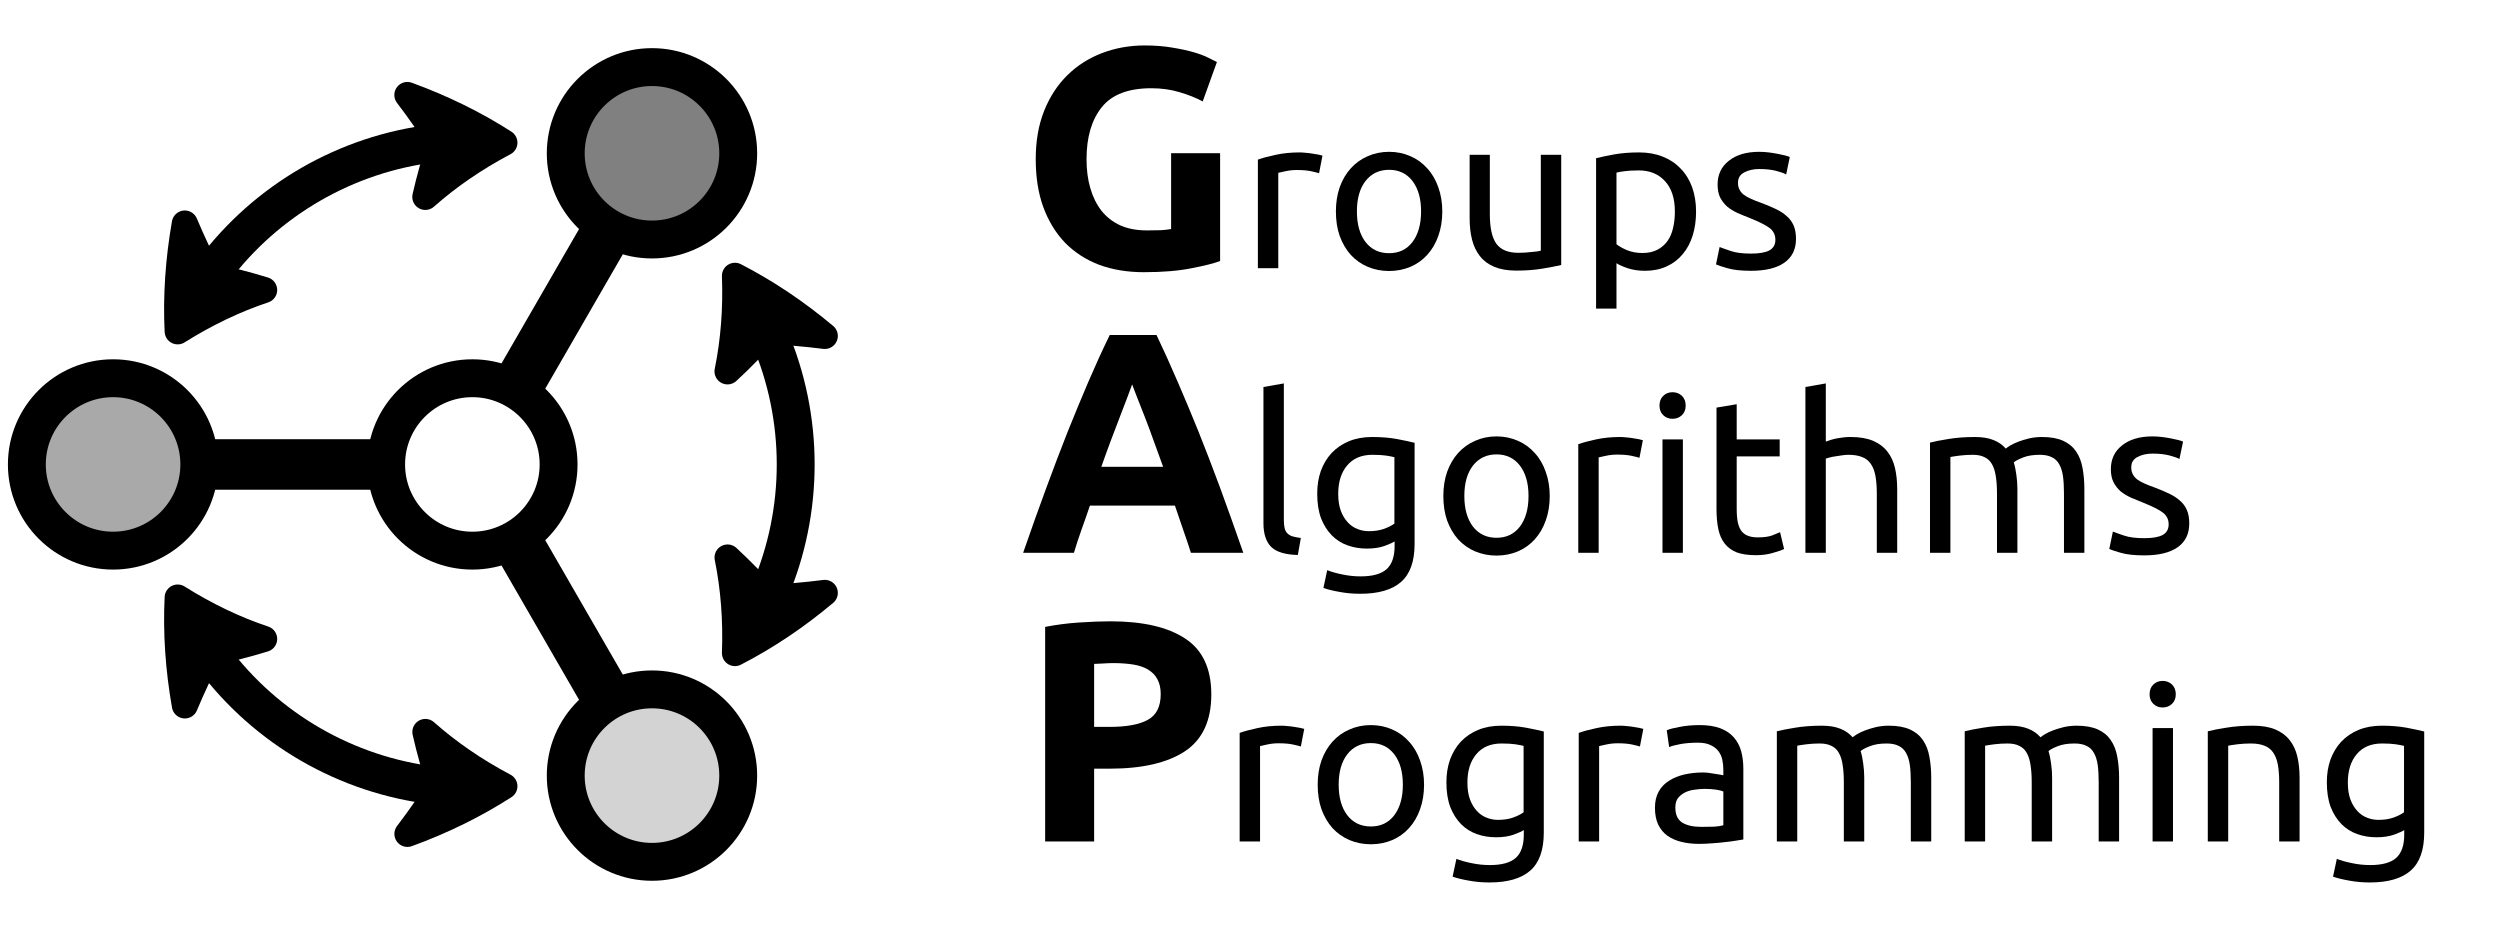
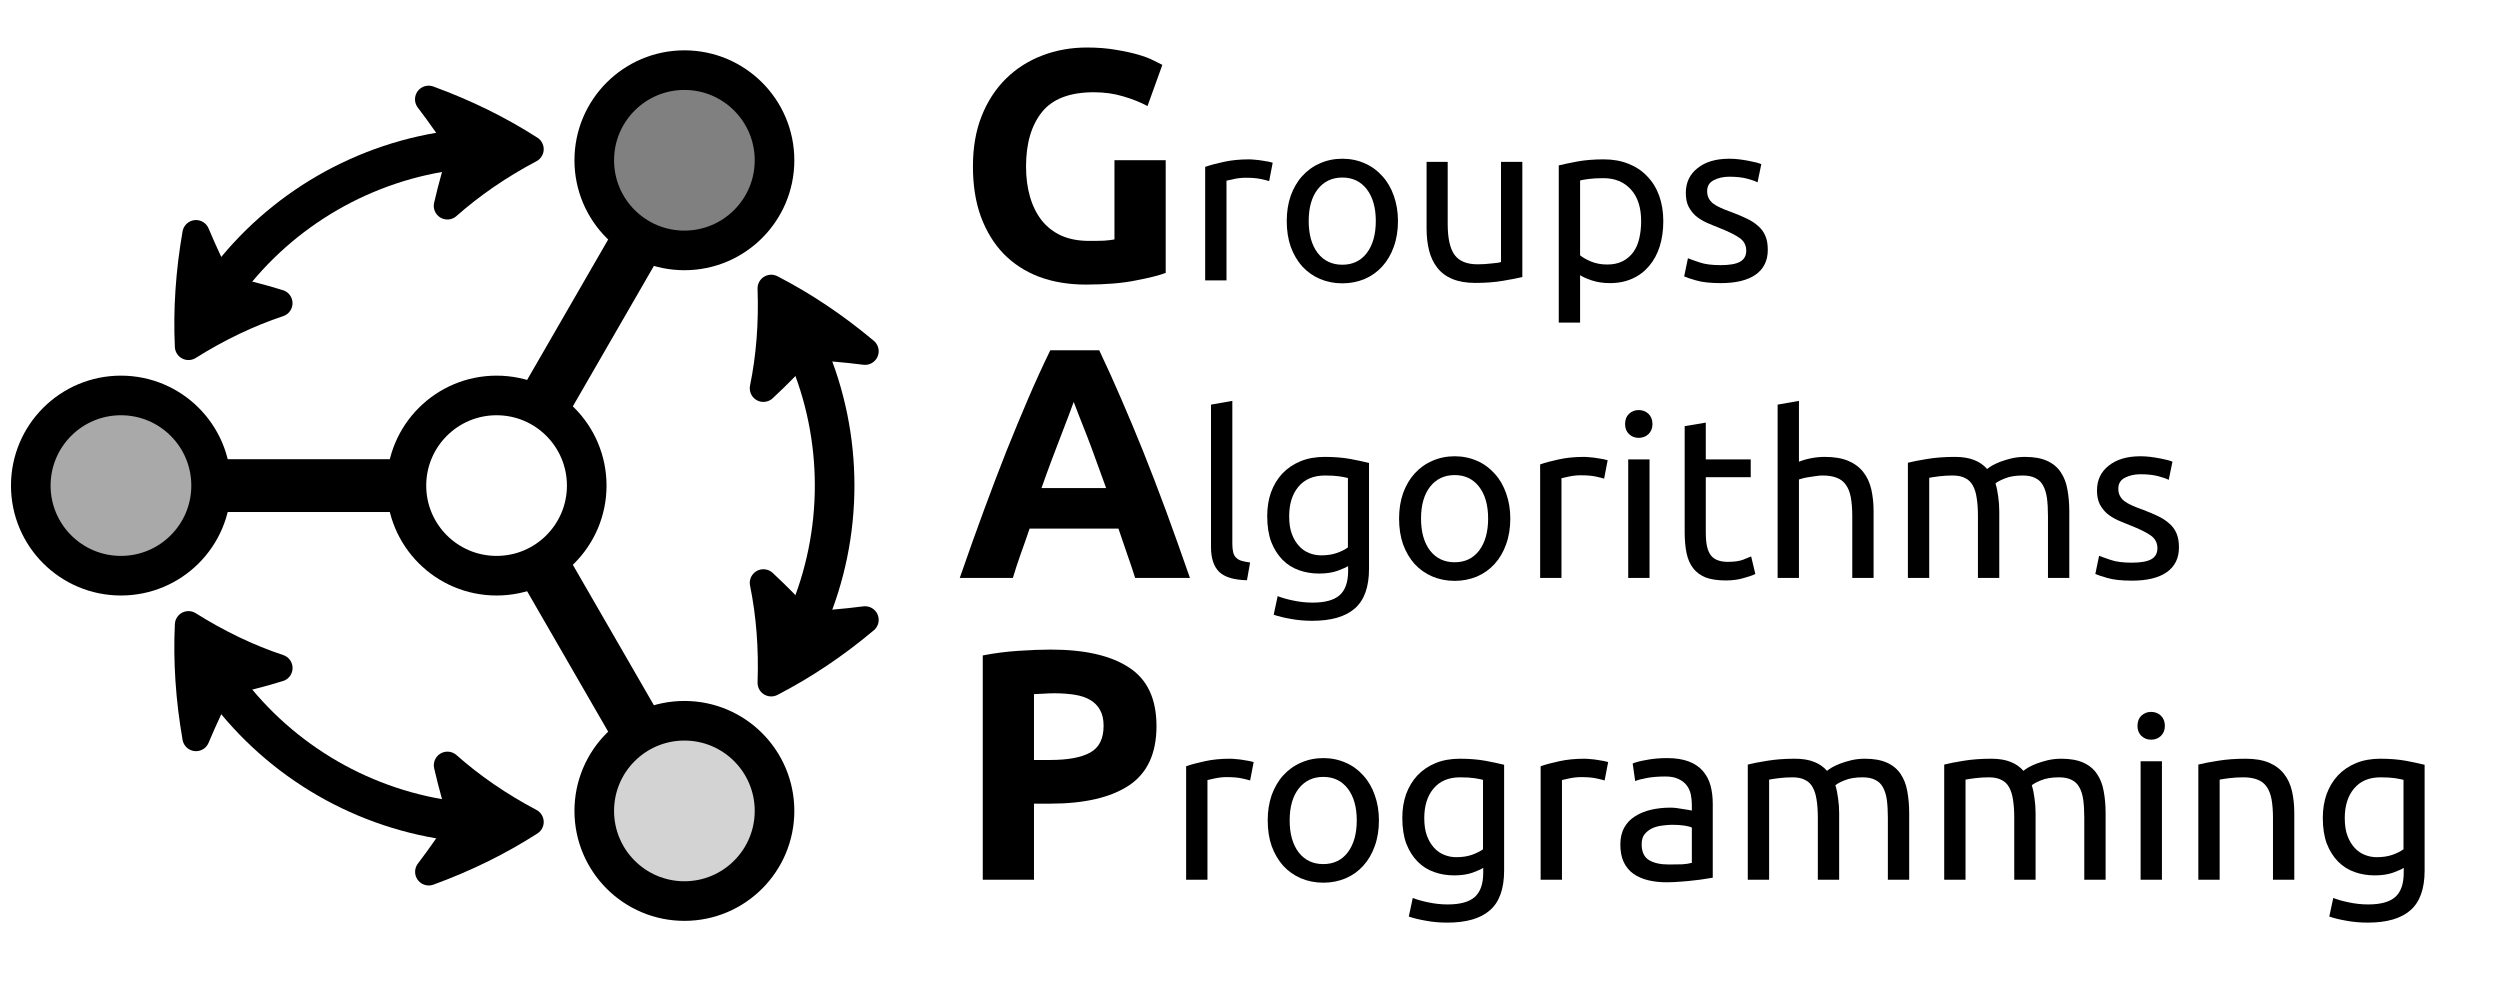
- <svg xmlns="http://www.w3.org/2000/svg" xmlns:xlink="http://www.w3.org/1999/xlink" width="195.349pt" height="73.288pt" viewBox="0 0 195.349 73.288">
+ <svg xmlns="http://www.w3.org/2000/svg" xmlns:xlink="http://www.w3.org/1999/xlink" width="186.845pt" height="73.288pt" viewBox="0 0 186.845 73.288">
  <defs>
    <g>
      <g id="glyph-0-0">
        <path d="M 10.266 -14.062 C 8.473 -14.062 7.18 -13.566 6.391 -12.578 C 5.598 -11.586 5.203 -10.234 5.203 -8.516 C 5.203 -7.68 5.301 -6.926 5.5 -6.25 C 5.695 -5.57 5.988 -4.984 6.375 -4.484 C 6.77 -3.992 7.258 -3.613 7.844 -3.344 C 8.438 -3.082 9.129 -2.953 9.922 -2.953 C 10.348 -2.953 10.711 -2.957 11.016 -2.969 C 11.316 -2.988 11.582 -3.02 11.812 -3.062 L 11.812 -8.984 L 15.641 -8.984 L 15.641 -0.562 C 15.18 -0.383 14.441 -0.195 13.422 0 C 12.41 0.207 11.16 0.312 9.672 0.312 C 8.391 0.312 7.227 0.117 6.188 -0.266 C 5.156 -0.66 4.27 -1.234 3.531 -1.984 C 2.801 -2.742 2.234 -3.672 1.828 -4.766 C 1.43 -5.859 1.234 -7.109 1.234 -8.516 C 1.234 -9.941 1.453 -11.203 1.891 -12.297 C 2.328 -13.391 2.93 -14.316 3.703 -15.078 C 4.473 -15.836 5.379 -16.414 6.422 -16.812 C 7.461 -17.207 8.57 -17.406 9.75 -17.406 C 10.551 -17.406 11.273 -17.348 11.922 -17.234 C 12.566 -17.129 13.117 -17.008 13.578 -16.875 C 14.047 -16.738 14.43 -16.594 14.734 -16.438 C 15.035 -16.289 15.254 -16.18 15.391 -16.109 L 14.281 -13.031 C 13.758 -13.312 13.16 -13.551 12.484 -13.75 C 11.805 -13.957 11.066 -14.062 10.266 -14.062 Z M 10.266 -14.062 " />
      </g>
      <g id="glyph-0-1">
        <path d="M 13.359 0 C 13.172 -0.594 12.969 -1.195 12.75 -1.812 C 12.531 -2.438 12.316 -3.062 12.109 -3.688 L 5.469 -3.688 C 5.258 -3.062 5.039 -2.438 4.812 -1.812 C 4.594 -1.195 4.395 -0.594 4.219 0 L 0.25 0 C 0.883 -1.832 1.488 -3.523 2.062 -5.078 C 2.633 -6.629 3.191 -8.094 3.734 -9.469 C 4.285 -10.844 4.828 -12.148 5.359 -13.391 C 5.891 -14.629 6.441 -15.836 7.016 -17.016 L 10.672 -17.016 C 11.234 -15.836 11.781 -14.629 12.312 -13.391 C 12.852 -12.148 13.398 -10.844 13.953 -9.469 C 14.504 -8.094 15.066 -6.629 15.641 -5.078 C 16.211 -3.523 16.816 -1.832 17.453 0 Z M 8.766 -13.156 C 8.68 -12.906 8.555 -12.566 8.391 -12.141 C 8.234 -11.723 8.047 -11.234 7.828 -10.672 C 7.617 -10.117 7.383 -9.504 7.125 -8.828 C 6.875 -8.16 6.617 -7.457 6.359 -6.719 L 11.188 -6.719 C 10.926 -7.457 10.672 -8.16 10.422 -8.828 C 10.18 -9.504 9.953 -10.117 9.734 -10.672 C 9.516 -11.234 9.32 -11.723 9.156 -12.141 C 8.988 -12.566 8.859 -12.906 8.766 -13.156 Z M 8.766 -13.156 " />
      </g>
      <g id="glyph-0-2">
        <path d="M 7.062 -17.203 C 9.602 -17.203 11.551 -16.754 12.906 -15.859 C 14.27 -14.973 14.953 -13.516 14.953 -11.484 C 14.953 -9.441 14.266 -7.961 12.891 -7.047 C 11.516 -6.141 9.551 -5.688 7 -5.688 L 5.797 -5.688 L 5.797 0 L 1.969 0 L 1.969 -16.766 C 2.801 -16.93 3.68 -17.047 4.609 -17.109 C 5.547 -17.172 6.363 -17.203 7.062 -17.203 Z M 7.312 -13.938 C 7.031 -13.938 6.754 -13.926 6.484 -13.906 C 6.223 -13.895 5.992 -13.883 5.797 -13.875 L 5.797 -8.953 L 7 -8.953 C 8.32 -8.953 9.316 -9.133 9.984 -9.5 C 10.66 -9.863 11 -10.535 11 -11.516 C 11 -11.984 10.91 -12.375 10.734 -12.688 C 10.566 -13 10.32 -13.25 10 -13.438 C 9.688 -13.625 9.301 -13.754 8.844 -13.828 C 8.383 -13.898 7.875 -13.938 7.312 -13.938 Z M 7.312 -13.938 " />
      </g>
      <g id="glyph-1-0">
        <path d="M 4.641 -9.047 C 4.773 -9.047 4.93 -9.035 5.109 -9.016 C 5.285 -9.004 5.457 -8.984 5.625 -8.953 C 5.789 -8.93 5.945 -8.906 6.094 -8.875 C 6.238 -8.844 6.344 -8.816 6.406 -8.797 L 6.141 -7.422 C 6.016 -7.461 5.805 -7.516 5.516 -7.578 C 5.223 -7.641 4.848 -7.672 4.391 -7.672 C 4.098 -7.672 3.805 -7.641 3.516 -7.578 C 3.223 -7.516 3.035 -7.473 2.953 -7.453 L 2.953 0 L 1.359 0 L 1.359 -8.484 C 1.734 -8.617 2.195 -8.742 2.75 -8.859 C 3.312 -8.984 3.941 -9.047 4.641 -9.047 Z M 4.641 -9.047 " />
      </g>
      <g id="glyph-1-1">
        <path d="M 9.188 -4.438 C 9.188 -3.727 9.082 -3.086 8.875 -2.516 C 8.676 -1.953 8.391 -1.461 8.016 -1.047 C 7.648 -0.641 7.211 -0.328 6.703 -0.109 C 6.191 0.105 5.633 0.219 5.031 0.219 C 4.426 0.219 3.867 0.105 3.359 -0.109 C 2.848 -0.328 2.406 -0.641 2.031 -1.047 C 1.664 -1.461 1.379 -1.953 1.172 -2.516 C 0.973 -3.086 0.875 -3.727 0.875 -4.438 C 0.875 -5.125 0.973 -5.754 1.172 -6.328 C 1.379 -6.898 1.664 -7.391 2.031 -7.797 C 2.406 -8.211 2.848 -8.531 3.359 -8.75 C 3.867 -8.977 4.426 -9.094 5.031 -9.094 C 5.633 -9.094 6.191 -8.977 6.703 -8.75 C 7.211 -8.531 7.648 -8.211 8.016 -7.797 C 8.391 -7.391 8.676 -6.898 8.875 -6.328 C 9.082 -5.754 9.188 -5.125 9.188 -4.438 Z M 7.531 -4.438 C 7.531 -5.438 7.305 -6.227 6.859 -6.812 C 6.41 -7.395 5.801 -7.688 5.031 -7.688 C 4.258 -7.688 3.645 -7.395 3.188 -6.812 C 2.738 -6.227 2.516 -5.438 2.516 -4.438 C 2.516 -3.438 2.738 -2.641 3.188 -2.047 C 3.645 -1.461 4.258 -1.172 5.031 -1.172 C 5.801 -1.172 6.41 -1.461 6.859 -2.047 C 7.305 -2.641 7.531 -3.438 7.531 -4.438 Z M 7.531 -4.438 " />
      </g>
      <g id="glyph-1-2">
        <path d="M 8.422 -0.25 C 8.055 -0.164 7.57 -0.07 6.969 0.031 C 6.375 0.133 5.688 0.188 4.906 0.188 C 4.227 0.188 3.656 0.086 3.188 -0.109 C 2.719 -0.305 2.344 -0.586 2.062 -0.953 C 1.781 -1.316 1.578 -1.742 1.453 -2.234 C 1.328 -2.734 1.266 -3.285 1.266 -3.891 L 1.266 -8.859 L 2.844 -8.859 L 2.844 -4.234 C 2.844 -3.148 3.016 -2.375 3.359 -1.906 C 3.703 -1.438 4.273 -1.203 5.078 -1.203 C 5.242 -1.203 5.414 -1.207 5.594 -1.219 C 5.781 -1.238 5.953 -1.254 6.109 -1.266 C 6.273 -1.285 6.422 -1.301 6.547 -1.312 C 6.68 -1.332 6.773 -1.352 6.828 -1.375 L 6.828 -8.859 L 8.422 -8.859 Z M 8.422 -0.25 " />
      </g>
      <g id="glyph-1-3">
        <path d="M 7.516 -4.422 C 7.516 -5.453 7.258 -6.242 6.75 -6.797 C 6.238 -7.359 5.555 -7.641 4.703 -7.641 C 4.223 -7.641 3.848 -7.617 3.578 -7.578 C 3.316 -7.547 3.109 -7.508 2.953 -7.469 L 2.953 -1.875 C 3.141 -1.719 3.414 -1.562 3.781 -1.406 C 4.145 -1.258 4.547 -1.188 4.984 -1.188 C 5.43 -1.188 5.816 -1.27 6.141 -1.438 C 6.461 -1.602 6.727 -1.832 6.938 -2.125 C 7.145 -2.414 7.289 -2.754 7.375 -3.141 C 7.469 -3.535 7.516 -3.961 7.516 -4.422 Z M 9.172 -4.422 C 9.172 -3.742 9.082 -3.117 8.906 -2.547 C 8.727 -1.984 8.469 -1.5 8.125 -1.094 C 7.789 -0.688 7.375 -0.367 6.875 -0.141 C 6.383 0.086 5.82 0.203 5.188 0.203 C 4.676 0.203 4.223 0.133 3.828 0 C 3.43 -0.133 3.141 -0.266 2.953 -0.391 L 2.953 3.156 L 1.359 3.156 L 1.359 -8.594 C 1.734 -8.688 2.203 -8.785 2.766 -8.891 C 3.328 -8.992 3.977 -9.047 4.719 -9.047 C 5.406 -9.047 6.02 -8.938 6.562 -8.719 C 7.102 -8.508 7.566 -8.203 7.953 -7.797 C 8.348 -7.398 8.648 -6.914 8.859 -6.344 C 9.066 -5.77 9.172 -5.129 9.172 -4.422 Z M 9.172 -4.422 " />
      </g>
      <g id="glyph-1-4">
        <path d="M 3.422 -1.141 C 4.066 -1.141 4.547 -1.223 4.859 -1.391 C 5.172 -1.566 5.328 -1.844 5.328 -2.219 C 5.328 -2.602 5.176 -2.91 4.875 -3.141 C 4.57 -3.367 4.066 -3.625 3.359 -3.906 C 3.016 -4.039 2.688 -4.176 2.375 -4.312 C 2.062 -4.457 1.789 -4.625 1.562 -4.812 C 1.344 -5.008 1.16 -5.242 1.016 -5.516 C 0.879 -5.797 0.812 -6.133 0.812 -6.531 C 0.812 -7.312 1.102 -7.93 1.688 -8.391 C 2.27 -8.859 3.062 -9.094 4.062 -9.094 C 4.312 -9.094 4.562 -9.078 4.812 -9.047 C 5.062 -9.016 5.289 -8.977 5.5 -8.938 C 5.719 -8.895 5.91 -8.852 6.078 -8.812 C 6.242 -8.77 6.367 -8.727 6.453 -8.688 L 6.172 -7.328 C 6.004 -7.422 5.738 -7.516 5.375 -7.609 C 5.008 -7.703 4.57 -7.75 4.062 -7.75 C 3.613 -7.75 3.223 -7.66 2.891 -7.484 C 2.566 -7.316 2.406 -7.047 2.406 -6.672 C 2.406 -6.473 2.441 -6.301 2.516 -6.156 C 2.586 -6.008 2.695 -5.875 2.844 -5.75 C 3 -5.633 3.191 -5.523 3.422 -5.422 C 3.648 -5.316 3.926 -5.207 4.25 -5.094 C 4.664 -4.938 5.035 -4.781 5.359 -4.625 C 5.691 -4.469 5.973 -4.285 6.203 -4.078 C 6.441 -3.879 6.625 -3.633 6.75 -3.344 C 6.875 -3.062 6.938 -2.707 6.938 -2.281 C 6.938 -1.469 6.629 -0.848 6.016 -0.422 C 5.41 -0.004 4.547 0.203 3.422 0.203 C 2.641 0.203 2.023 0.133 1.578 0 C 1.141 -0.125 0.844 -0.223 0.688 -0.297 L 0.969 -1.656 C 1.156 -1.582 1.445 -1.477 1.844 -1.344 C 2.238 -1.207 2.766 -1.141 3.422 -1.141 Z M 3.422 -1.141 " />
      </g>
      <g id="glyph-1-5">
        <path d="M 4.016 0.172 C 3.047 0.148 2.352 -0.055 1.938 -0.453 C 1.531 -0.859 1.328 -1.477 1.328 -2.312 L 1.328 -12.953 L 2.922 -13.234 L 2.922 -2.578 C 2.922 -2.316 2.941 -2.098 2.984 -1.922 C 3.023 -1.754 3.098 -1.617 3.203 -1.516 C 3.305 -1.41 3.441 -1.332 3.609 -1.281 C 3.785 -1.227 4 -1.188 4.25 -1.156 Z M 4.016 0.172 " />
      </g>
      <g id="glyph-1-6">
        <path d="M 6.922 -0.891 C 6.785 -0.797 6.52 -0.676 6.125 -0.531 C 5.738 -0.395 5.281 -0.328 4.75 -0.328 C 4.219 -0.328 3.719 -0.41 3.25 -0.578 C 2.781 -0.742 2.367 -1.004 2.016 -1.359 C 1.66 -1.723 1.379 -2.172 1.172 -2.703 C 0.973 -3.242 0.875 -3.883 0.875 -4.625 C 0.875 -5.27 0.969 -5.859 1.156 -6.391 C 1.352 -6.93 1.633 -7.398 2 -7.797 C 2.375 -8.191 2.828 -8.5 3.359 -8.719 C 3.891 -8.938 4.492 -9.047 5.172 -9.047 C 5.898 -9.047 6.539 -8.992 7.094 -8.891 C 7.645 -8.785 8.109 -8.688 8.484 -8.594 L 8.484 -0.688 C 8.484 0.676 8.129 1.664 7.422 2.281 C 6.723 2.895 5.66 3.203 4.234 3.203 C 3.672 3.203 3.141 3.156 2.641 3.062 C 2.148 2.977 1.723 2.875 1.359 2.75 L 1.656 1.359 C 1.969 1.484 2.352 1.594 2.812 1.688 C 3.281 1.789 3.766 1.844 4.266 1.844 C 5.203 1.844 5.879 1.656 6.297 1.281 C 6.711 0.906 6.922 0.305 6.922 -0.516 Z M 6.906 -7.469 C 6.75 -7.508 6.535 -7.551 6.266 -7.594 C 5.992 -7.633 5.633 -7.656 5.188 -7.656 C 4.332 -7.656 3.672 -7.375 3.203 -6.812 C 2.742 -6.258 2.516 -5.523 2.516 -4.609 C 2.516 -4.086 2.582 -3.645 2.719 -3.281 C 2.852 -2.926 3.031 -2.629 3.25 -2.391 C 3.469 -2.148 3.723 -1.973 4.016 -1.859 C 4.305 -1.742 4.602 -1.688 4.906 -1.688 C 5.332 -1.688 5.719 -1.742 6.062 -1.859 C 6.414 -1.984 6.695 -2.125 6.906 -2.281 Z M 6.906 -7.469 " />
      </g>
      <g id="glyph-1-7">
        <path d="M 2.953 0 L 1.359 0 L 1.359 -8.859 L 2.953 -8.859 Z M 2.141 -10.469 C 1.859 -10.469 1.617 -10.562 1.422 -10.75 C 1.223 -10.938 1.125 -11.188 1.125 -11.5 C 1.125 -11.82 1.223 -12.078 1.422 -12.266 C 1.617 -12.453 1.859 -12.547 2.141 -12.547 C 2.43 -12.547 2.676 -12.453 2.875 -12.266 C 3.07 -12.078 3.172 -11.82 3.172 -11.5 C 3.172 -11.188 3.07 -10.938 2.875 -10.75 C 2.676 -10.562 2.43 -10.469 2.141 -10.469 Z M 2.141 -10.469 " />
      </g>
      <g id="glyph-1-8">
        <path d="M 2.844 -8.859 L 6.203 -8.859 L 6.203 -7.531 L 2.844 -7.531 L 2.844 -3.438 C 2.844 -3 2.875 -2.633 2.938 -2.344 C 3.008 -2.051 3.113 -1.82 3.25 -1.656 C 3.383 -1.5 3.555 -1.383 3.766 -1.312 C 3.973 -1.238 4.211 -1.203 4.484 -1.203 C 4.961 -1.203 5.344 -1.254 5.625 -1.359 C 5.914 -1.473 6.117 -1.555 6.234 -1.609 L 6.547 -0.297 C 6.391 -0.211 6.109 -0.113 5.703 0 C 5.305 0.125 4.852 0.188 4.344 0.188 C 3.738 0.188 3.238 0.113 2.844 -0.031 C 2.457 -0.188 2.145 -0.414 1.906 -0.719 C 1.664 -1.031 1.5 -1.41 1.406 -1.859 C 1.312 -2.316 1.266 -2.836 1.266 -3.422 L 1.266 -11.344 L 2.844 -11.609 Z M 2.844 -8.859 " />
      </g>
      <g id="glyph-1-9">
        <path d="M 1.359 0 L 1.359 -12.953 L 2.953 -13.234 L 2.953 -8.688 C 3.242 -8.801 3.555 -8.891 3.891 -8.953 C 4.223 -9.016 4.555 -9.047 4.891 -9.047 C 5.598 -9.047 6.18 -8.945 6.641 -8.75 C 7.109 -8.551 7.484 -8.27 7.766 -7.906 C 8.047 -7.551 8.242 -7.125 8.359 -6.625 C 8.473 -6.125 8.531 -5.578 8.531 -4.984 L 8.531 0 L 6.938 0 L 6.938 -4.641 C 6.938 -5.18 6.898 -5.645 6.828 -6.031 C 6.754 -6.414 6.629 -6.727 6.453 -6.969 C 6.285 -7.207 6.062 -7.379 5.781 -7.484 C 5.5 -7.598 5.145 -7.656 4.719 -7.656 C 4.551 -7.656 4.375 -7.641 4.188 -7.609 C 4.008 -7.586 3.836 -7.562 3.672 -7.531 C 3.504 -7.508 3.352 -7.477 3.219 -7.438 C 3.094 -7.406 3.004 -7.379 2.953 -7.359 L 2.953 0 Z M 1.359 0 " />
      </g>
      <g id="glyph-1-10">
        <path d="M 1.359 -8.609 C 1.723 -8.703 2.203 -8.797 2.797 -8.891 C 3.398 -8.992 4.094 -9.047 4.875 -9.047 C 5.445 -9.047 5.926 -8.969 6.312 -8.812 C 6.695 -8.664 7.02 -8.441 7.281 -8.141 C 7.352 -8.203 7.473 -8.285 7.641 -8.391 C 7.816 -8.492 8.031 -8.594 8.281 -8.688 C 8.531 -8.781 8.805 -8.863 9.109 -8.938 C 9.422 -9.008 9.754 -9.047 10.109 -9.047 C 10.785 -9.047 11.336 -8.945 11.766 -8.75 C 12.203 -8.551 12.539 -8.27 12.781 -7.906 C 13.031 -7.539 13.195 -7.109 13.281 -6.609 C 13.375 -6.109 13.422 -5.566 13.422 -4.984 L 13.422 0 L 11.828 0 L 11.828 -4.641 C 11.828 -5.16 11.801 -5.609 11.75 -5.984 C 11.695 -6.359 11.598 -6.672 11.453 -6.922 C 11.316 -7.172 11.125 -7.352 10.875 -7.469 C 10.633 -7.594 10.32 -7.656 9.938 -7.656 C 9.406 -7.656 8.961 -7.582 8.609 -7.438 C 8.266 -7.301 8.031 -7.176 7.906 -7.062 C 8 -6.758 8.066 -6.43 8.109 -6.078 C 8.16 -5.734 8.188 -5.367 8.188 -4.984 L 8.188 0 L 6.594 0 L 6.594 -4.641 C 6.594 -5.16 6.562 -5.609 6.5 -5.984 C 6.445 -6.359 6.348 -6.672 6.203 -6.922 C 6.066 -7.172 5.875 -7.352 5.625 -7.469 C 5.383 -7.594 5.078 -7.656 4.703 -7.656 C 4.547 -7.656 4.375 -7.648 4.188 -7.641 C 4.008 -7.629 3.836 -7.613 3.672 -7.594 C 3.504 -7.57 3.352 -7.551 3.219 -7.531 C 3.082 -7.508 2.992 -7.492 2.953 -7.484 L 2.953 0 L 1.359 0 Z M 1.359 -8.609 " />
      </g>
      <g id="glyph-1-11">
        <path d="M 4.359 -1.141 C 4.734 -1.141 5.066 -1.145 5.359 -1.156 C 5.648 -1.176 5.891 -1.211 6.078 -1.266 L 6.078 -3.906 C 5.973 -3.957 5.789 -4.004 5.531 -4.047 C 5.27 -4.086 4.961 -4.109 4.609 -4.109 C 4.367 -4.109 4.113 -4.086 3.844 -4.047 C 3.57 -4.016 3.328 -3.945 3.109 -3.844 C 2.891 -3.738 2.703 -3.594 2.547 -3.406 C 2.398 -3.219 2.328 -2.969 2.328 -2.656 C 2.328 -2.094 2.508 -1.695 2.875 -1.469 C 3.238 -1.25 3.734 -1.141 4.359 -1.141 Z M 4.234 -9.094 C 4.867 -9.094 5.406 -9.008 5.844 -8.844 C 6.281 -8.676 6.629 -8.441 6.891 -8.141 C 7.16 -7.836 7.352 -7.477 7.469 -7.062 C 7.582 -6.645 7.641 -6.188 7.641 -5.688 L 7.641 -0.156 C 7.504 -0.133 7.312 -0.102 7.062 -0.062 C 6.82 -0.02 6.547 0.016 6.234 0.047 C 5.93 0.086 5.598 0.117 5.234 0.141 C 4.879 0.172 4.523 0.188 4.172 0.188 C 3.672 0.188 3.211 0.133 2.797 0.031 C 2.379 -0.07 2.016 -0.234 1.703 -0.453 C 1.398 -0.672 1.16 -0.961 0.984 -1.328 C 0.816 -1.691 0.734 -2.129 0.734 -2.641 C 0.734 -3.129 0.832 -3.551 1.031 -3.906 C 1.227 -4.258 1.5 -4.539 1.844 -4.75 C 2.188 -4.969 2.582 -5.129 3.031 -5.234 C 3.488 -5.336 3.969 -5.391 4.469 -5.391 C 4.625 -5.391 4.785 -5.379 4.953 -5.359 C 5.129 -5.336 5.289 -5.312 5.438 -5.281 C 5.594 -5.258 5.727 -5.238 5.844 -5.219 C 5.957 -5.195 6.035 -5.18 6.078 -5.172 L 6.078 -5.609 C 6.078 -5.867 6.051 -6.125 6 -6.375 C 5.945 -6.633 5.844 -6.863 5.688 -7.062 C 5.539 -7.258 5.336 -7.414 5.078 -7.531 C 4.828 -7.656 4.5 -7.719 4.094 -7.719 C 3.57 -7.719 3.113 -7.68 2.719 -7.609 C 2.32 -7.535 2.031 -7.457 1.844 -7.375 L 1.656 -8.688 C 1.852 -8.781 2.191 -8.867 2.672 -8.953 C 3.148 -9.047 3.672 -9.094 4.234 -9.094 Z M 4.234 -9.094 " />
      </g>
      <g id="glyph-1-12">
        <path d="M 1.359 -8.609 C 1.723 -8.703 2.207 -8.797 2.812 -8.891 C 3.414 -8.992 4.109 -9.047 4.891 -9.047 C 5.598 -9.047 6.18 -8.945 6.641 -8.75 C 7.109 -8.551 7.484 -8.27 7.766 -7.906 C 8.047 -7.551 8.242 -7.125 8.359 -6.625 C 8.473 -6.125 8.531 -5.578 8.531 -4.984 L 8.531 0 L 6.938 0 L 6.938 -4.641 C 6.938 -5.18 6.898 -5.645 6.828 -6.031 C 6.754 -6.414 6.629 -6.727 6.453 -6.969 C 6.285 -7.207 6.062 -7.379 5.781 -7.484 C 5.5 -7.598 5.145 -7.656 4.719 -7.656 C 4.551 -7.656 4.375 -7.648 4.188 -7.641 C 4.008 -7.629 3.836 -7.613 3.672 -7.594 C 3.504 -7.57 3.352 -7.551 3.219 -7.531 C 3.094 -7.508 3.004 -7.492 2.953 -7.484 L 2.953 0 L 1.359 0 Z M 1.359 -8.609 " />
      </g>
    </g>
    <clipPath id="clip-0">
-       <path clip-rule="nonzero" d="M 0.617 0 L 104 0 L 104 72.582 L 0.617 72.582 Z M 0.617 0 " />
+       <path clip-rule="nonzero" d="M 0.82 0 L 105 0 L 105 72.582 L 0.82 72.582 Z M 0.82 0 " />
    </clipPath>
    <clipPath id="clip-1">
-       <path clip-rule="nonzero" d="M 0.617 0 L 104 0 L 104 72.582 L 0.617 72.582 Z M 0.617 0 " />
+       <path clip-rule="nonzero" d="M 0.82 0 L 105 0 L 105 72.582 L 0.82 72.582 Z M 0.82 0 " />
    </clipPath>
    <clipPath id="clip-2">
-       <path clip-rule="nonzero" d="M 0.617 0 L 86 0 L 86 72.582 L 0.617 72.582 Z M 0.617 0 " />
+       <path clip-rule="nonzero" d="M 0.82 0 L 86 0 L 86 72.582 L 0.82 72.582 Z M 0.82 0 " />
    </clipPath>
    <clipPath id="clip-3">
-       <path clip-rule="nonzero" d="M 0.617 0 L 58 0 L 58 72.582 L 0.617 72.582 Z M 0.617 0 " />
+       <path clip-rule="nonzero" d="M 0.82 0 L 58 0 L 58 72.582 L 0.82 72.582 Z M 0.82 0 " />
    </clipPath>
    <clipPath id="clip-4">
      <path clip-rule="nonzero" d="M 2 12 L 100 12 L 100 72.582 L 2 72.582 Z M 2 12 " />
    </clipPath>
    <clipPath id="clip-5">
-       <path clip-rule="nonzero" d="M 0.617 0 L 76 0 L 76 64 L 0.617 64 Z M 0.617 0 " />
+       <path clip-rule="nonzero" d="M 0.82 0 L 76 0 L 76 64 L 0.82 64 Z M 0.82 0 " />
    </clipPath>
    <clipPath id="clip-6">
-       <path clip-rule="nonzero" d="M 0.617 9 L 76 9 L 76 72.582 L 0.617 72.582 Z M 0.617 9 " />
+       <path clip-rule="nonzero" d="M 0.82 9 L 76 9 L 76 72.582 L 0.82 72.582 Z M 0.82 9 " />
    </clipPath>
    <clipPath id="clip-7">
      <path clip-rule="nonzero" d="M 18 0 L 105 0 L 105 72.582 L 18 72.582 Z M 18 0 " />
    </clipPath>
  </defs>
  <g clip-path="url(#clip-0)">
-     <path fill="none" stroke-width="3.985" stroke-linecap="butt" stroke-linejoin="miter" stroke="rgb(0%, 0%, 0%)" stroke-opacity="1" stroke-miterlimit="10" d="M 2.833 4.909 L 11.337 19.641 " transform="matrix(0.990378, 0, 0, -0.990378, 36.90884, 36.29142)" />
+     <path fill="none" stroke-width="3.985" stroke-linecap="butt" stroke-linejoin="miter" stroke="rgb(0%, 0%, 0%)" stroke-opacity="1" stroke-miterlimit="10" d="M 2.836 4.909 L 11.339 19.641 " transform="matrix(0.990378, 0, 0, -0.990378, 37.11355, 36.29142)" />
  </g>
-   <path fill="none" stroke-width="3.985" stroke-linecap="butt" stroke-linejoin="miter" stroke="rgb(0%, 0%, 0%)" stroke-opacity="1" stroke-miterlimit="10" d="M -5.67 -0.002 L -22.678 -0.002 " transform="matrix(0.990378, 0, 0, -0.990378, 36.90884, 36.29142)" />
+   <path fill="none" stroke-width="3.985" stroke-linecap="butt" stroke-linejoin="miter" stroke="rgb(0%, 0%, 0%)" stroke-opacity="1" stroke-miterlimit="10" d="M -5.668 -0.002 L -22.679 -0.002 " transform="matrix(0.990378, 0, 0, -0.990378, 37.11355, 36.29142)" />
  <g clip-path="url(#clip-1)">
-     <path fill="none" stroke-width="3.985" stroke-linecap="butt" stroke-linejoin="miter" stroke="rgb(0%, 0%, 0%)" stroke-opacity="1" stroke-miterlimit="10" d="M 2.833 -4.908 L 11.337 -19.64 " transform="matrix(0.990378, 0, 0, -0.990378, 36.90884, 36.29142)" />
+     <path fill="none" stroke-width="3.985" stroke-linecap="butt" stroke-linejoin="miter" stroke="rgb(0%, 0%, 0%)" stroke-opacity="1" stroke-miterlimit="10" d="M 2.836 -4.908 L 11.339 -19.64 " transform="matrix(0.990378, 0, 0, -0.990378, 37.11355, 36.29142)" />
  </g>
  <g clip-path="url(#clip-2)">
-     <path fill="none" stroke-width="2.989" stroke-linecap="butt" stroke-linejoin="miter" stroke="rgb(0%, 0%, 0%)" stroke-opacity="1" stroke-miterlimit="10" d="M 6.805 -0.002 C 6.805 3.757 3.756 6.802 0.001 6.802 C -3.757 6.802 -6.802 3.757 -6.802 -0.002 C -6.802 -3.756 -3.757 -6.801 0.001 -6.801 C 3.756 -6.801 6.805 -3.756 6.805 -0.002 Z M 6.805 -0.002 " transform="matrix(0.990378, 0, 0, -0.990378, 36.90884, 36.29142)" />
+     <path fill="none" stroke-width="2.989" stroke-linecap="butt" stroke-linejoin="miter" stroke="rgb(0%, 0%, 0%)" stroke-opacity="1" stroke-miterlimit="10" d="M 6.803 -0.002 C 6.803 3.757 3.759 6.802 -0 6.802 C -3.759 6.802 -6.804 3.757 -6.804 -0.002 C -6.804 -3.756 -3.759 -6.801 -0 -6.801 C 3.759 -6.801 6.803 -3.756 6.803 -0.002 Z M 6.803 -0.002 " transform="matrix(0.990378, 0, 0, -0.990378, 37.11355, 36.29142)" />
  </g>
-   <path fill-rule="nonzero" fill="rgb(50%, 50%, 50%)" fill-opacity="1" stroke-width="2.989" stroke-linecap="butt" stroke-linejoin="miter" stroke="rgb(0%, 0%, 0%)" stroke-opacity="1" stroke-miterlimit="10" d="M 20.977 24.547 C 20.977 28.306 17.932 31.351 14.173 31.351 C 10.418 31.351 7.369 28.306 7.369 24.547 C 7.369 20.792 10.418 17.747 14.173 17.747 C 17.932 17.747 20.977 20.792 20.977 24.547 Z M 20.977 24.547 " transform="matrix(0.990378, 0, 0, -0.990378, 36.90884, 36.29142)" />
-   <path fill-rule="nonzero" fill="rgb(66.399%, 66.399%, 66.399%)" fill-opacity="1" d="M 15.574 36.293 C 15.574 32.57 12.555 29.555 8.836 29.555 C 5.113 29.555 2.098 32.57 2.098 36.293 C 2.098 40.012 5.113 43.027 8.836 43.027 C 12.555 43.027 15.574 40.012 15.574 36.293 Z M 15.574 36.293 " />
+   <path fill-rule="nonzero" fill="rgb(50%, 50%, 50%)" fill-opacity="1" stroke-width="2.989" stroke-linecap="butt" stroke-linejoin="miter" stroke="rgb(0%, 0%, 0%)" stroke-opacity="1" stroke-miterlimit="10" d="M 20.975 24.547 C 20.975 28.306 17.93 31.351 14.175 31.351 C 10.416 31.351 7.371 28.306 7.371 24.547 C 7.371 20.792 10.416 17.747 14.175 17.747 C 17.93 17.747 20.975 20.792 20.975 24.547 Z M 20.975 24.547 " transform="matrix(0.990378, 0, 0, -0.990378, 37.11355, 36.29142)" />
+   <path fill-rule="nonzero" fill="rgb(66.399%, 66.399%, 66.399%)" fill-opacity="1" d="M 15.777 36.293 C 15.777 32.57 12.762 29.555 9.039 29.555 C 5.316 29.555 2.301 32.57 2.301 36.293 C 2.301 40.012 5.316 43.027 9.039 43.027 C 12.762 43.027 15.777 40.012 15.777 36.293 Z M 15.777 36.293 " />
  <g clip-path="url(#clip-3)">
-     <path fill="none" stroke-width="2.989" stroke-linecap="butt" stroke-linejoin="miter" stroke="rgb(0%, 0%, 0%)" stroke-opacity="1" stroke-miterlimit="10" d="M -21.542 -0.002 C -21.542 3.757 -24.591 6.802 -28.346 6.802 C -32.104 6.802 -35.149 3.757 -35.149 -0.002 C -35.149 -3.756 -32.104 -6.801 -28.346 -6.801 C -24.591 -6.801 -21.542 -3.756 -21.542 -0.002 Z M -21.542 -0.002 " transform="matrix(0.990378, 0, 0, -0.990378, 36.90884, 36.29142)" />
+     <path fill="none" stroke-width="2.989" stroke-linecap="butt" stroke-linejoin="miter" stroke="rgb(0%, 0%, 0%)" stroke-opacity="1" stroke-miterlimit="10" d="M -21.543 -0.002 C -21.543 3.757 -24.588 6.802 -28.347 6.802 C -32.106 6.802 -35.151 3.757 -35.151 -0.002 C -35.151 -3.756 -32.106 -6.801 -28.347 -6.801 C -24.588 -6.801 -21.543 -3.756 -21.543 -0.002 Z M -21.543 -0.002 " transform="matrix(0.990378, 0, 0, -0.990378, 37.11355, 36.29142)" />
  </g>
-   <path fill-rule="nonzero" fill="rgb(82.799%, 82.799%, 82.799%)" fill-opacity="1" d="M 57.684 60.605 C 57.684 56.883 54.668 53.867 50.945 53.867 C 47.227 53.867 44.207 56.883 44.207 60.605 C 44.207 64.324 47.227 67.344 50.945 67.344 C 54.668 67.344 57.684 64.324 57.684 60.605 Z M 57.684 60.605 " />
+   <path fill-rule="nonzero" fill="rgb(82.799%, 82.799%, 82.799%)" fill-opacity="1" d="M 57.887 60.605 C 57.887 56.883 54.871 53.867 51.152 53.867 C 47.43 53.867 44.414 56.883 44.414 60.605 C 44.414 64.324 47.43 67.344 51.152 67.344 C 54.871 67.344 57.887 64.324 57.887 60.605 Z M 57.887 60.605 " />
  <g clip-path="url(#clip-4)">
-     <path fill="none" stroke-width="2.989" stroke-linecap="butt" stroke-linejoin="miter" stroke="rgb(0%, 0%, 0%)" stroke-opacity="1" stroke-miterlimit="10" d="M 20.977 -24.55 C 20.977 -20.791 17.932 -17.747 14.173 -17.747 C 10.418 -17.747 7.369 -20.791 7.369 -24.55 C 7.369 -28.305 10.418 -31.354 14.173 -31.354 C 17.932 -31.354 20.977 -28.305 20.977 -24.55 Z M 20.977 -24.55 " transform="matrix(0.990378, 0, 0, -0.990378, 36.90884, 36.29142)" />
+     <path fill="none" stroke-width="2.989" stroke-linecap="butt" stroke-linejoin="miter" stroke="rgb(0%, 0%, 0%)" stroke-opacity="1" stroke-miterlimit="10" d="M 20.975 -24.55 C 20.975 -20.791 17.93 -17.747 14.175 -17.747 C 10.416 -17.747 7.371 -20.791 7.371 -24.55 C 7.371 -28.305 10.416 -31.354 14.175 -31.354 C 17.93 -31.354 20.975 -28.305 20.975 -24.55 Z M 20.975 -24.55 " transform="matrix(0.990378, 0, 0, -0.990378, 37.11355, 36.29142)" />
  </g>
  <g clip-path="url(#clip-5)">
-     <path fill="none" stroke-width="2.989" stroke-linecap="butt" stroke-linejoin="miter" stroke="rgb(0%, 0%, 0%)" stroke-opacity="1" stroke-miterlimit="10" d="M -3.02 25.336 C -9.946 24.512 -16.257 20.867 -20.43 15.282 " transform="matrix(0.990378, 0, 0, -0.990378, 36.90884, 36.29142)" />
+     <path fill="none" stroke-width="2.989" stroke-linecap="butt" stroke-linejoin="miter" stroke="rgb(0%, 0%, 0%)" stroke-opacity="1" stroke-miterlimit="10" d="M -3.022 25.336 C -9.944 24.512 -16.254 20.867 -20.431 15.282 " transform="matrix(0.990378, 0, 0, -0.990378, 37.11355, 36.29142)" />
  </g>
-   <path fill-rule="nonzero" fill="rgb(0%, 0%, 0%)" fill-opacity="1" stroke-width="2.057" stroke-linecap="butt" stroke-linejoin="round" stroke="rgb(0%, 0%, 0%)" stroke-opacity="1" stroke-miterlimit="10" d="M 2.53 25.387 C 0.218 26.874 -2.349 28.136 -5.126 29.15 C -4.191 27.923 -3.32 26.669 -2.511 25.391 C -2.984 23.967 -3.383 22.54 -3.71 21.108 C -1.9 22.713 0.195 24.153 2.53 25.387 Z M 2.53 25.387 " transform="matrix(0.990378, 0, 0, -0.990378, 36.90884, 36.29142)" />
-   <path fill-rule="nonzero" fill="rgb(0%, 0%, 0%)" fill-opacity="1" stroke-width="2.057" stroke-linecap="butt" stroke-linejoin="round" stroke="rgb(0%, 0%, 0%)" stroke-opacity="1" stroke-miterlimit="10" d="M -23.25 10.502 C -21.013 11.906 -18.722 12.999 -16.426 13.764 C -17.83 14.198 -19.266 14.564 -20.733 14.868 C -21.439 16.205 -22.086 17.59 -22.686 19.009 C -23.195 16.103 -23.384 13.247 -23.25 10.502 Z M -23.25 10.502 " transform="matrix(0.990378, 0, 0, -0.990378, 36.90884, 36.29142)" />
+   <path fill-rule="nonzero" fill="rgb(0%, 0%, 0%)" fill-opacity="1" stroke-width="2.057" stroke-linecap="butt" stroke-linejoin="round" stroke="rgb(0%, 0%, 0%)" stroke-opacity="1" stroke-miterlimit="10" d="M 2.528 25.387 C 0.217 26.874 -2.351 28.136 -5.128 29.15 C -4.193 27.923 -3.317 26.669 -2.509 25.391 C -2.982 23.967 -3.384 22.54 -3.712 21.108 C -1.897 22.713 0.193 24.153 2.528 25.387 Z M 2.528 25.387 " transform="matrix(0.990378, 0, 0, -0.990378, 37.11355, 36.29142)" />
+   <path fill-rule="nonzero" fill="rgb(0%, 0%, 0%)" fill-opacity="1" stroke-width="2.057" stroke-linecap="butt" stroke-linejoin="round" stroke="rgb(0%, 0%, 0%)" stroke-opacity="1" stroke-miterlimit="10" d="M -23.251 10.502 C -21.015 11.906 -18.723 12.999 -16.428 13.764 C -17.828 14.198 -19.268 14.564 -20.735 14.868 C -21.437 16.205 -22.088 17.59 -22.683 19.009 C -23.192 16.103 -23.381 13.247 -23.251 10.502 Z M -23.251 10.502 " transform="matrix(0.990378, 0, 0, -0.990378, 37.11355, 36.29142)" />
  <g clip-path="url(#clip-6)">
-     <path fill="none" stroke-width="2.989" stroke-linecap="butt" stroke-linejoin="miter" stroke="rgb(0%, 0%, 0%)" stroke-opacity="1" stroke-miterlimit="10" d="M -20.43 -15.281 C -16.253 -20.866 -9.942 -24.511 -3.02 -25.335 " transform="matrix(0.990378, 0, 0, -0.990378, 36.90884, 36.29142)" />
+     <path fill="none" stroke-width="2.989" stroke-linecap="butt" stroke-linejoin="miter" stroke="rgb(0%, 0%, 0%)" stroke-opacity="1" stroke-miterlimit="10" d="M -20.431 -15.281 C -16.254 -20.866 -9.944 -24.511 -3.018 -25.335 " transform="matrix(0.990378, 0, 0, -0.990378, 37.11355, 36.29142)" />
  </g>
-   <path fill-rule="nonzero" fill="rgb(0%, 0%, 0%)" fill-opacity="1" stroke-width="2.057" stroke-linecap="butt" stroke-linejoin="round" stroke="rgb(0%, 0%, 0%)" stroke-opacity="1" stroke-miterlimit="10" d="M -23.25 -10.501 C -23.384 -13.246 -23.195 -16.106 -22.682 -19.013 C -22.086 -17.593 -21.439 -16.208 -20.733 -14.867 C -19.266 -14.567 -17.83 -14.201 -16.426 -13.767 C -18.722 -13.002 -21.013 -11.909 -23.25 -10.501 Z M -23.25 -10.501 " transform="matrix(0.990378, 0, 0, -0.990378, 36.90884, 36.29142)" />
-   <path fill-rule="nonzero" fill="rgb(0%, 0%, 0%)" fill-opacity="1" stroke-width="2.057" stroke-linecap="butt" stroke-linejoin="round" stroke="rgb(0%, 0%, 0%)" stroke-opacity="1" stroke-miterlimit="10" d="M 2.53 -25.386 C 0.195 -24.152 -1.896 -22.712 -3.706 -21.107 C -3.383 -22.539 -2.98 -23.97 -2.507 -25.39 C -3.316 -26.668 -4.187 -27.923 -5.122 -29.149 C -2.349 -28.139 0.218 -26.873 2.53 -25.386 Z M 2.53 -25.386 " transform="matrix(0.990378, 0, 0, -0.990378, 36.90884, 36.29142)" />
+   <path fill-rule="nonzero" fill="rgb(0%, 0%, 0%)" fill-opacity="1" stroke-width="2.057" stroke-linecap="butt" stroke-linejoin="round" stroke="rgb(0%, 0%, 0%)" stroke-opacity="1" stroke-miterlimit="10" d="M -23.251 -10.501 C -23.381 -13.246 -23.192 -16.106 -22.683 -19.013 C -22.088 -17.593 -21.437 -16.208 -20.735 -14.867 C -19.268 -14.567 -17.828 -14.201 -16.424 -13.767 C -18.723 -13.002 -21.015 -11.909 -23.251 -10.501 Z M -23.251 -10.501 " transform="matrix(0.990378, 0, 0, -0.990378, 37.11355, 36.29142)" />
+   <path fill-rule="nonzero" fill="rgb(0%, 0%, 0%)" fill-opacity="1" stroke-width="2.057" stroke-linecap="butt" stroke-linejoin="round" stroke="rgb(0%, 0%, 0%)" stroke-opacity="1" stroke-miterlimit="10" d="M 2.528 -25.386 C 0.193 -24.152 -1.897 -22.712 -3.708 -21.107 C -3.38 -22.539 -2.982 -23.97 -2.509 -25.39 C -3.317 -26.668 -4.189 -27.923 -5.12 -29.149 C -2.347 -28.139 0.217 -26.873 2.528 -25.386 Z M 2.528 -25.386 " transform="matrix(0.990378, 0, 0, -0.990378, 37.11355, 36.29142)" />
  <g clip-path="url(#clip-7)">
-     <path fill="none" stroke-width="2.989" stroke-linecap="butt" stroke-linejoin="miter" stroke="rgb(0%, 0%, 0%)" stroke-opacity="1" stroke-miterlimit="10" d="M 23.45 -10.051 C 26.199 -3.642 26.199 3.643 23.45 10.052 " transform="matrix(0.990378, 0, 0, -0.990378, 36.90884, 36.29142)" />
+     <path fill="none" stroke-width="2.989" stroke-linecap="butt" stroke-linejoin="miter" stroke="rgb(0%, 0%, 0%)" stroke-opacity="1" stroke-miterlimit="10" d="M 23.452 -10.051 C 26.197 -3.642 26.197 3.643 23.452 10.052 " transform="matrix(0.990378, 0, 0, -0.990378, 37.11355, 36.29142)" />
  </g>
-   <path fill-rule="nonzero" fill="rgb(0%, 0%, 0%)" fill-opacity="1" stroke-width="2.057" stroke-linecap="butt" stroke-linejoin="round" stroke="rgb(0%, 0%, 0%)" stroke-opacity="1" stroke-miterlimit="10" d="M 20.72 -14.883 C 23.166 -13.625 25.544 -12.035 27.808 -10.134 C 26.278 -10.331 24.755 -10.462 23.244 -10.521 C 22.251 -9.401 21.213 -8.34 20.136 -7.342 C 20.618 -9.712 20.819 -12.244 20.72 -14.883 Z M 20.72 -14.883 " transform="matrix(0.990378, 0, 0, -0.990378, 36.90884, 36.29142)" />
-   <path fill-rule="nonzero" fill="rgb(0%, 0%, 0%)" fill-opacity="1" stroke-width="2.057" stroke-linecap="butt" stroke-linejoin="round" stroke="rgb(0%, 0%, 0%)" stroke-opacity="1" stroke-miterlimit="10" d="M 20.72 14.884 C 20.819 12.245 20.618 9.713 20.133 7.343 C 21.213 8.34 22.247 9.401 23.244 10.522 C 24.755 10.462 26.278 10.332 27.808 10.139 C 25.544 12.036 23.166 13.626 20.72 14.884 Z M 20.72 14.884 " transform="matrix(0.990378, 0, 0, -0.990378, 36.90884, 36.29142)" />
+   <path fill-rule="nonzero" fill="rgb(0%, 0%, 0%)" fill-opacity="1" stroke-width="2.057" stroke-linecap="butt" stroke-linejoin="round" stroke="rgb(0%, 0%, 0%)" stroke-opacity="1" stroke-miterlimit="10" d="M 20.723 -14.883 C 23.164 -13.625 25.542 -12.035 27.806 -10.134 C 26.28 -10.331 24.757 -10.462 23.243 -10.521 C 22.249 -9.401 21.212 -8.34 20.135 -7.342 C 20.62 -9.712 20.817 -12.244 20.723 -14.883 Z M 20.723 -14.883 " transform="matrix(0.990378, 0, 0, -0.990378, 37.11355, 36.29142)" />
+   <path fill-rule="nonzero" fill="rgb(0%, 0%, 0%)" fill-opacity="1" stroke-width="2.057" stroke-linecap="butt" stroke-linejoin="round" stroke="rgb(0%, 0%, 0%)" stroke-opacity="1" stroke-miterlimit="10" d="M 20.723 14.884 C 20.817 12.245 20.62 9.713 20.135 7.343 C 21.212 8.34 22.249 9.401 23.243 10.522 C 24.754 10.462 26.276 10.332 27.806 10.139 C 25.542 12.036 23.164 13.626 20.723 14.884 Z M 20.723 14.884 " transform="matrix(0.990378, 0, 0, -0.990378, 37.11355, 36.29142)" />
  <g fill="rgb(0%, 0%, 0%)" fill-opacity="1">
-     <use xlink:href="#glyph-0-0" x="79.698" y="20.957" />
+     <use xlink:href="#glyph-0-0" x="71.481" y="20.957" />
  </g>
  <g fill="rgb(0%, 0%, 0%)" fill-opacity="1">
-     <use xlink:href="#glyph-1-0" x="96.931" y="20.957" />
-     <use xlink:href="#glyph-1-1" x="103.512" y="20.957" />
-     <use xlink:href="#glyph-1-2" x="113.571" y="20.957" />
-     <use xlink:href="#glyph-1-3" x="123.358" y="20.957" />
-     <use xlink:href="#glyph-1-4" x="133.4" y="20.957" />
+     <use xlink:href="#glyph-1-0" x="88.713" y="20.957" />
+     <use xlink:href="#glyph-1-1" x="95.294" y="20.957" />
+     <use xlink:href="#glyph-1-2" x="105.354" y="20.957" />
+     <use xlink:href="#glyph-1-3" x="115.14" y="20.957" />
+     <use xlink:href="#glyph-1-4" x="125.183" y="20.957" />
  </g>
  <g fill="rgb(0%, 0%, 0%)" fill-opacity="1">
-     <use xlink:href="#glyph-0-1" x="79.698" y="43.194" />
+     <use xlink:href="#glyph-0-1" x="71.481" y="43.194" />
  </g>
  <g fill="rgb(0%, 0%, 0%)" fill-opacity="1">
-     <use xlink:href="#glyph-1-5" x="97.397" y="43.194" />
-     <use xlink:href="#glyph-1-6" x="102.052" y="43.194" />
-     <use xlink:href="#glyph-1-1" x="111.907" y="43.194" />
-     <use xlink:href="#glyph-1-0" x="121.966" y="43.194" />
-     <use xlink:href="#glyph-1-7" x="128.547" y="43.194" />
-     <use xlink:href="#glyph-1-8" x="132.861" y="43.194" />
-     <use xlink:href="#glyph-1-9" x="139.715" y="43.194" />
-     <use xlink:href="#glyph-1-10" x="149.45" y="43.194" />
-     <use xlink:href="#glyph-1-4" x="164.13" y="43.194" />
+     <use xlink:href="#glyph-1-5" x="89.18" y="43.194" />
+     <use xlink:href="#glyph-1-6" x="93.834" y="43.194" />
+     <use xlink:href="#glyph-1-1" x="103.689" y="43.194" />
+     <use xlink:href="#glyph-1-0" x="113.748" y="43.194" />
+     <use xlink:href="#glyph-1-7" x="120.33" y="43.194" />
+     <use xlink:href="#glyph-1-8" x="124.643" y="43.194" />
+     <use xlink:href="#glyph-1-9" x="131.497" y="43.194" />
+     <use xlink:href="#glyph-1-10" x="141.233" y="43.194" />
+     <use xlink:href="#glyph-1-4" x="155.913" y="43.194" />
  </g>
  <g fill="rgb(0%, 0%, 0%)" fill-opacity="1">
-     <use xlink:href="#glyph-0-2" x="79.698" y="65.752" />
+     <use xlink:href="#glyph-0-2" x="71.481" y="65.752" />
  </g>
  <g fill="rgb(0%, 0%, 0%)" fill-opacity="1">
-     <use xlink:href="#glyph-1-0" x="95.507" y="65.752" />
-     <use xlink:href="#glyph-1-1" x="102.088" y="65.752" />
-     <use xlink:href="#glyph-1-6" x="112.147" y="65.752" />
-     <use xlink:href="#glyph-1-0" x="122.002" y="65.752" />
-     <use xlink:href="#glyph-1-11" x="128.583" y="65.752" />
-     <use xlink:href="#glyph-1-10" x="137.483" y="65.752" />
-     <use xlink:href="#glyph-1-10" x="152.163" y="65.752" />
-     <use xlink:href="#glyph-1-7" x="166.843" y="65.752" />
-     <use xlink:href="#glyph-1-12" x="171.157" y="65.752" />
-     <use xlink:href="#glyph-1-6" x="180.943" y="65.752" />
+     <use xlink:href="#glyph-1-0" x="87.29" y="65.752" />
+     <use xlink:href="#glyph-1-1" x="93.871" y="65.752" />
+     <use xlink:href="#glyph-1-6" x="103.931" y="65.752" />
+     <use xlink:href="#glyph-1-0" x="113.785" y="65.752" />
+     <use xlink:href="#glyph-1-11" x="120.367" y="65.752" />
+     <use xlink:href="#glyph-1-10" x="129.267" y="65.752" />
+     <use xlink:href="#glyph-1-10" x="143.947" y="65.752" />
+     <use xlink:href="#glyph-1-7" x="158.626" y="65.752" />
+     <use xlink:href="#glyph-1-12" x="162.94" y="65.752" />
+     <use xlink:href="#glyph-1-6" x="172.727" y="65.752" />
  </g>
</svg>
